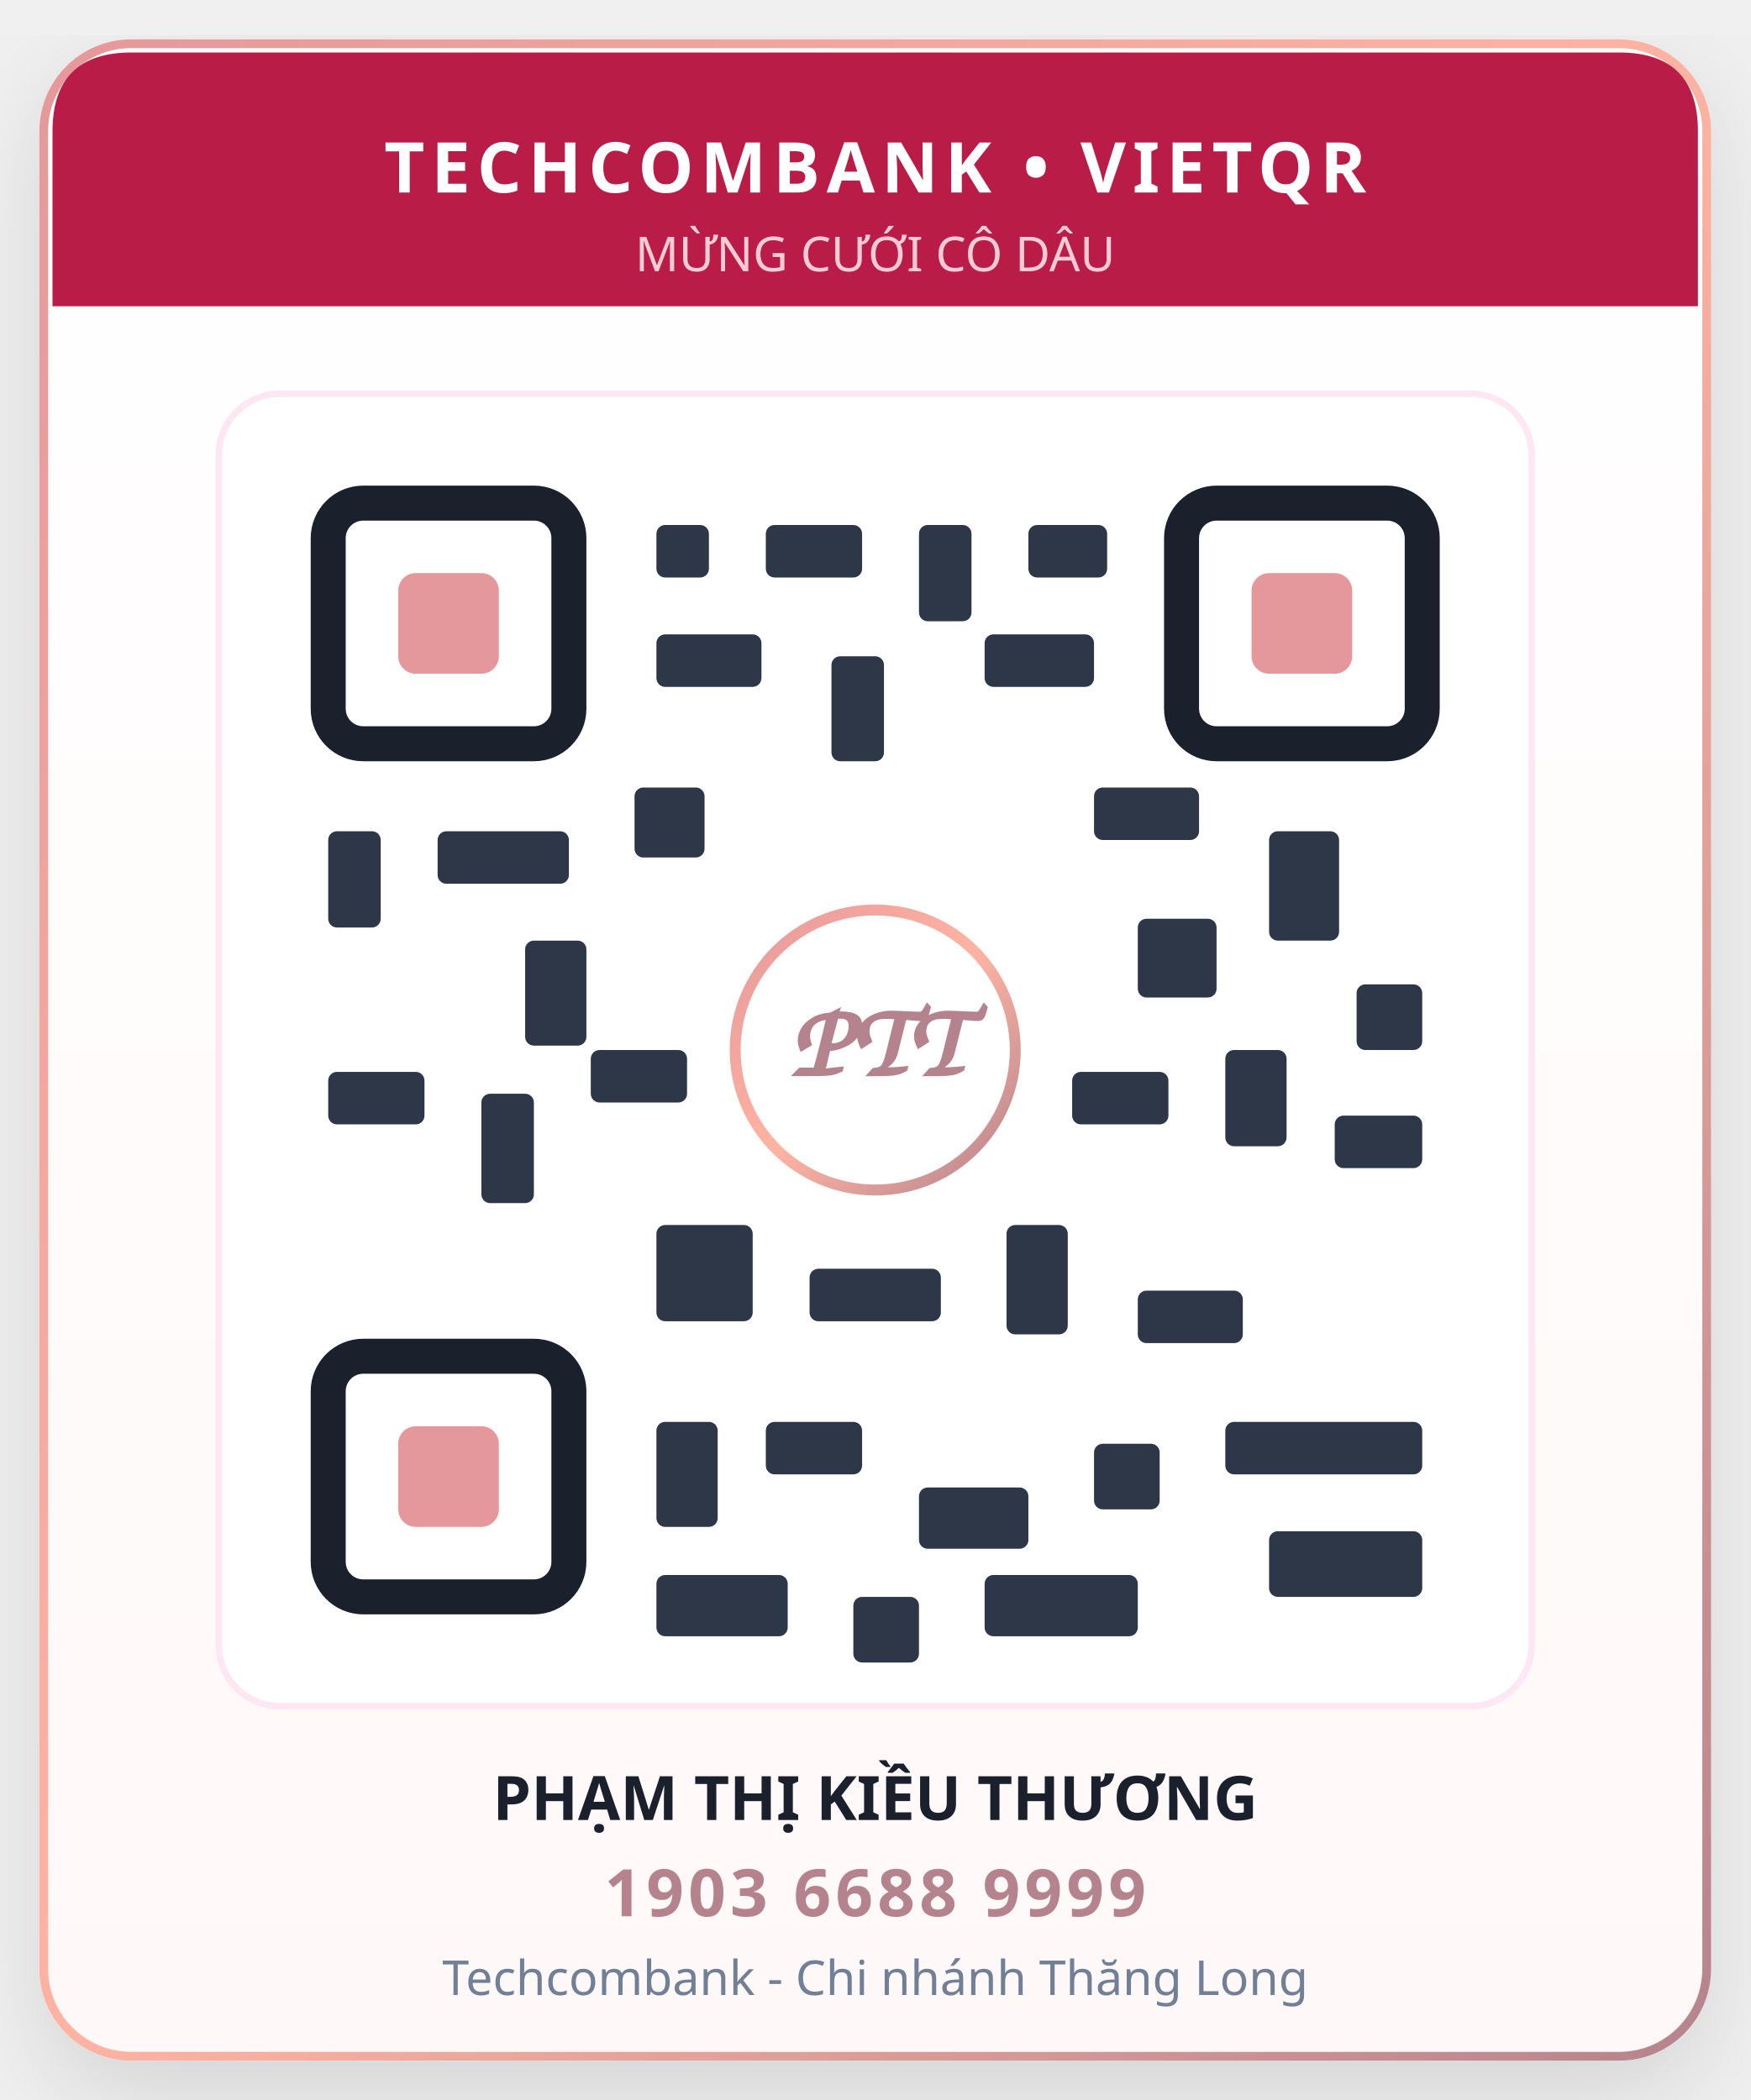
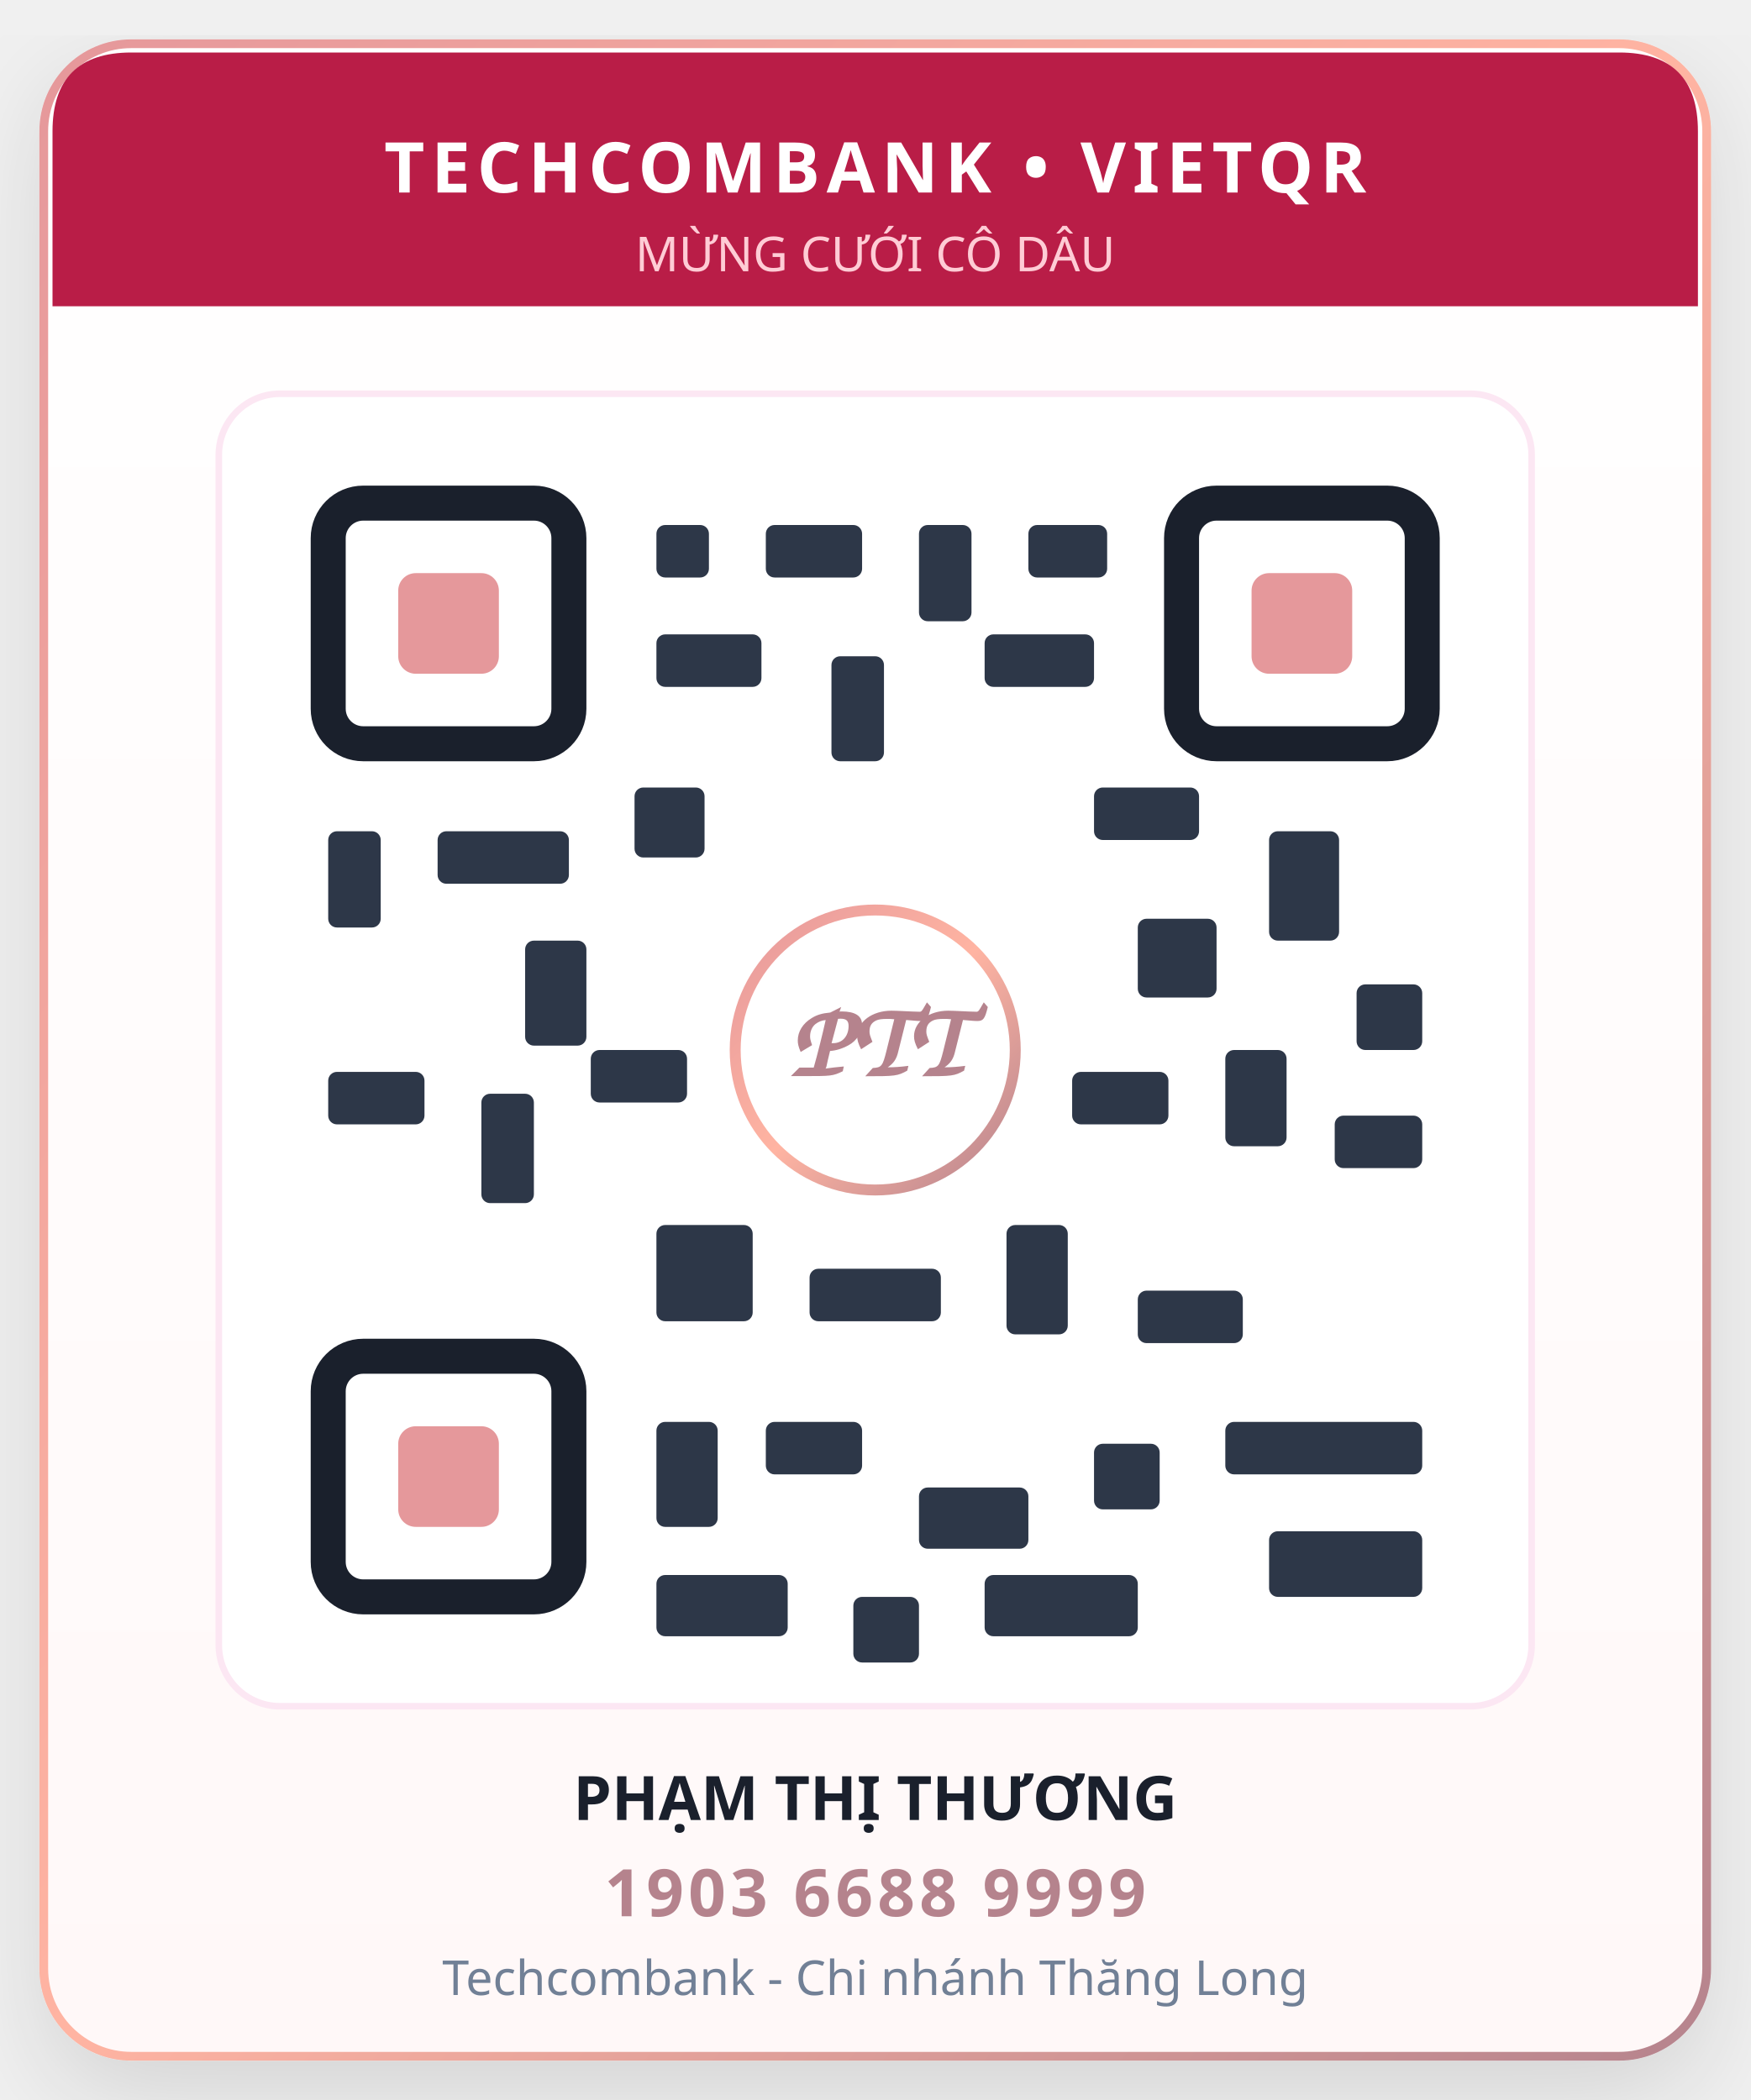
<svg xmlns="http://www.w3.org/2000/svg" viewBox="0 0 400 480" width="100%" height="100%">
  <defs>
    <linearGradient id="roseGoldGrad" x1="0%" y1="0%" x2="100%" y2="100%">
      <stop offset="0%" stop-color="#E5989B" />
      <stop offset="50%" stop-color="#FFB4A2" />
      <stop offset="100%" stop-color="#B5838D" />
    </linearGradient>
    <linearGradient id="cardBg" x1="0%" y1="0%" x2="0%" y2="100%">
      <stop offset="0%" stop-color="#FFFFFF" />
      <stop offset="100%" stop-color="#FFF8F8" />
    </linearGradient>
    <filter id="shadow" x="-10%" y="-10%" width="120%" height="120%">
      <feDropShadow dx="0" dy="8" stdDeviation="12" flood-color="#000000" flood-opacity="0.12" />
    </filter>
  </defs>
  <rect x="10" y="10" width="380" height="460" rx="20" fill="url(#cardBg)" stroke="url(#roseGoldGrad)" stroke-width="2" filter="url(#shadow)" />
  <path d="M 12 30 Q 12 12 30 12 L 370 12 Q 388 12 388 30 L 388 70 L 12 70 Z" fill="#b91d47" />
  <text x="200" y="44" font-family="'Plus Jakarta Sans', sans-serif" font-size="16" font-weight="700" fill="#FFFFFF" text-anchor="middle" letter-spacing="1.5">TECHCOMBANK • VIETQR</text>
  <text x="200" y="62" font-family="'Plus Jakarta Sans', sans-serif" font-size="11" fill="#FFCCD5" text-anchor="middle">MỪNG CƯỚI CÔ DÂU</text>
  <rect x="50" y="90" width="300" height="300" rx="14" fill="#FFFFFF" stroke="#FCE7F3" stroke-width="1.5" />
  <rect x="75" y="115" width="55" height="55" rx="8" fill="none" stroke="#1A202C" stroke-width="8" />
  <rect x="91" y="131" width="23" height="23" rx="4" fill="#E5989B" />
  <rect x="270" y="115" width="55" height="55" rx="8" fill="none" stroke="#1A202C" stroke-width="8" />
  <rect x="286" y="131" width="23" height="23" rx="4" fill="#E5989B" />
  <rect x="75" y="310" width="55" height="55" rx="8" fill="none" stroke="#1A202C" stroke-width="8" />
  <rect x="91" y="326" width="23" height="23" rx="4" fill="#E5989B" />
  <circle cx="200" cy="240" r="32" fill="#FFFFFF" stroke="url(#roseGoldGrad)" stroke-width="2.5" />
  <text x="200" y="246" font-family="'Alex Brush', cursive" font-size="24" font-weight="bold" fill="#B5838D" text-anchor="middle">PTT</text>
  <g fill="#2D3748">
    <rect x="150" y="120" width="12" height="12" rx="2" />
    <rect x="175" y="120" width="22" height="12" rx="2" />
    <rect x="210" y="120" width="12" height="22" rx="2" />
    <rect x="235" y="120" width="18" height="12" rx="2" />
    <rect x="150" y="145" width="24" height="12" rx="2" />
    <rect x="190" y="150" width="12" height="24" rx="2" />
    <rect x="225" y="145" width="25" height="12" rx="2" />
    <rect x="75" y="190" width="12" height="22" rx="2" />
    <rect x="100" y="190" width="30" height="12" rx="2" />
    <rect x="145" y="180" width="16" height="16" rx="2" />
    <rect x="120" y="215" width="14" height="24" rx="2" />
    <rect x="250" y="180" width="24" height="12" rx="2" />
    <rect x="290" y="190" width="16" height="25" rx="2" />
    <rect x="260" y="210" width="18" height="18" rx="2" />
    <rect x="310" y="225" width="15" height="15" rx="2" />
    <rect x="75" y="245" width="22" height="12" rx="2" />
    <rect x="110" y="250" width="12" height="25" rx="2" />
    <rect x="135" y="240" width="22" height="12" rx="2" />
    <rect x="245" y="245" width="22" height="12" rx="2" />
    <rect x="280" y="240" width="14" height="22" rx="2" />
    <rect x="305" y="255" width="20" height="12" rx="2" />
    <rect x="150" y="280" width="22" height="22" rx="2" />
    <rect x="185" y="290" width="30" height="12" rx="2" />
    <rect x="230" y="280" width="14" height="25" rx="2" />
    <rect x="260" y="295" width="24" height="12" rx="2" />
    <rect x="150" y="325" width="14" height="24" rx="2" />
    <rect x="175" y="325" width="22" height="12" rx="2" />
    <rect x="210" y="340" width="25" height="14" rx="2" />
    <rect x="250" y="330" width="15" height="15" rx="2" />
    <rect x="280" y="325" width="45" height="12" rx="2" />
    <rect x="290" y="350" width="35" height="15" rx="2" />
    <rect x="150" y="360" width="30" height="14" rx="2" />
    <rect x="195" y="365" width="15" height="15" rx="2" />
    <rect x="225" y="360" width="35" height="14" rx="2" />
  </g>
-   <text x="200" y="416" font-family="'Plus Jakarta Sans', sans-serif" font-size="14" font-weight="700" fill="#1A202C" text-anchor="middle">PHẠM THỊ KIỀU THƯƠNG</text>
+   <text x="200" y="416" font-family="'Plus Jakarta Sans', sans-serif" font-size="14" font-weight="700" fill="#1A202C" text-anchor="middle">PHẠM THỊ THƯƠNG</text>
  <text x="200" y="438" font-family="'Plus Jakarta Sans', sans-serif" font-size="15" font-weight="800" fill="#B5838D" text-anchor="middle" letter-spacing="1">1903 6688 9999</text>
  <text x="200" y="456" font-family="'Plus Jakarta Sans', sans-serif" font-size="11" fill="#718096" text-anchor="middle">Techcombank - Chi nhánh Thăng Long</text>
</svg>
